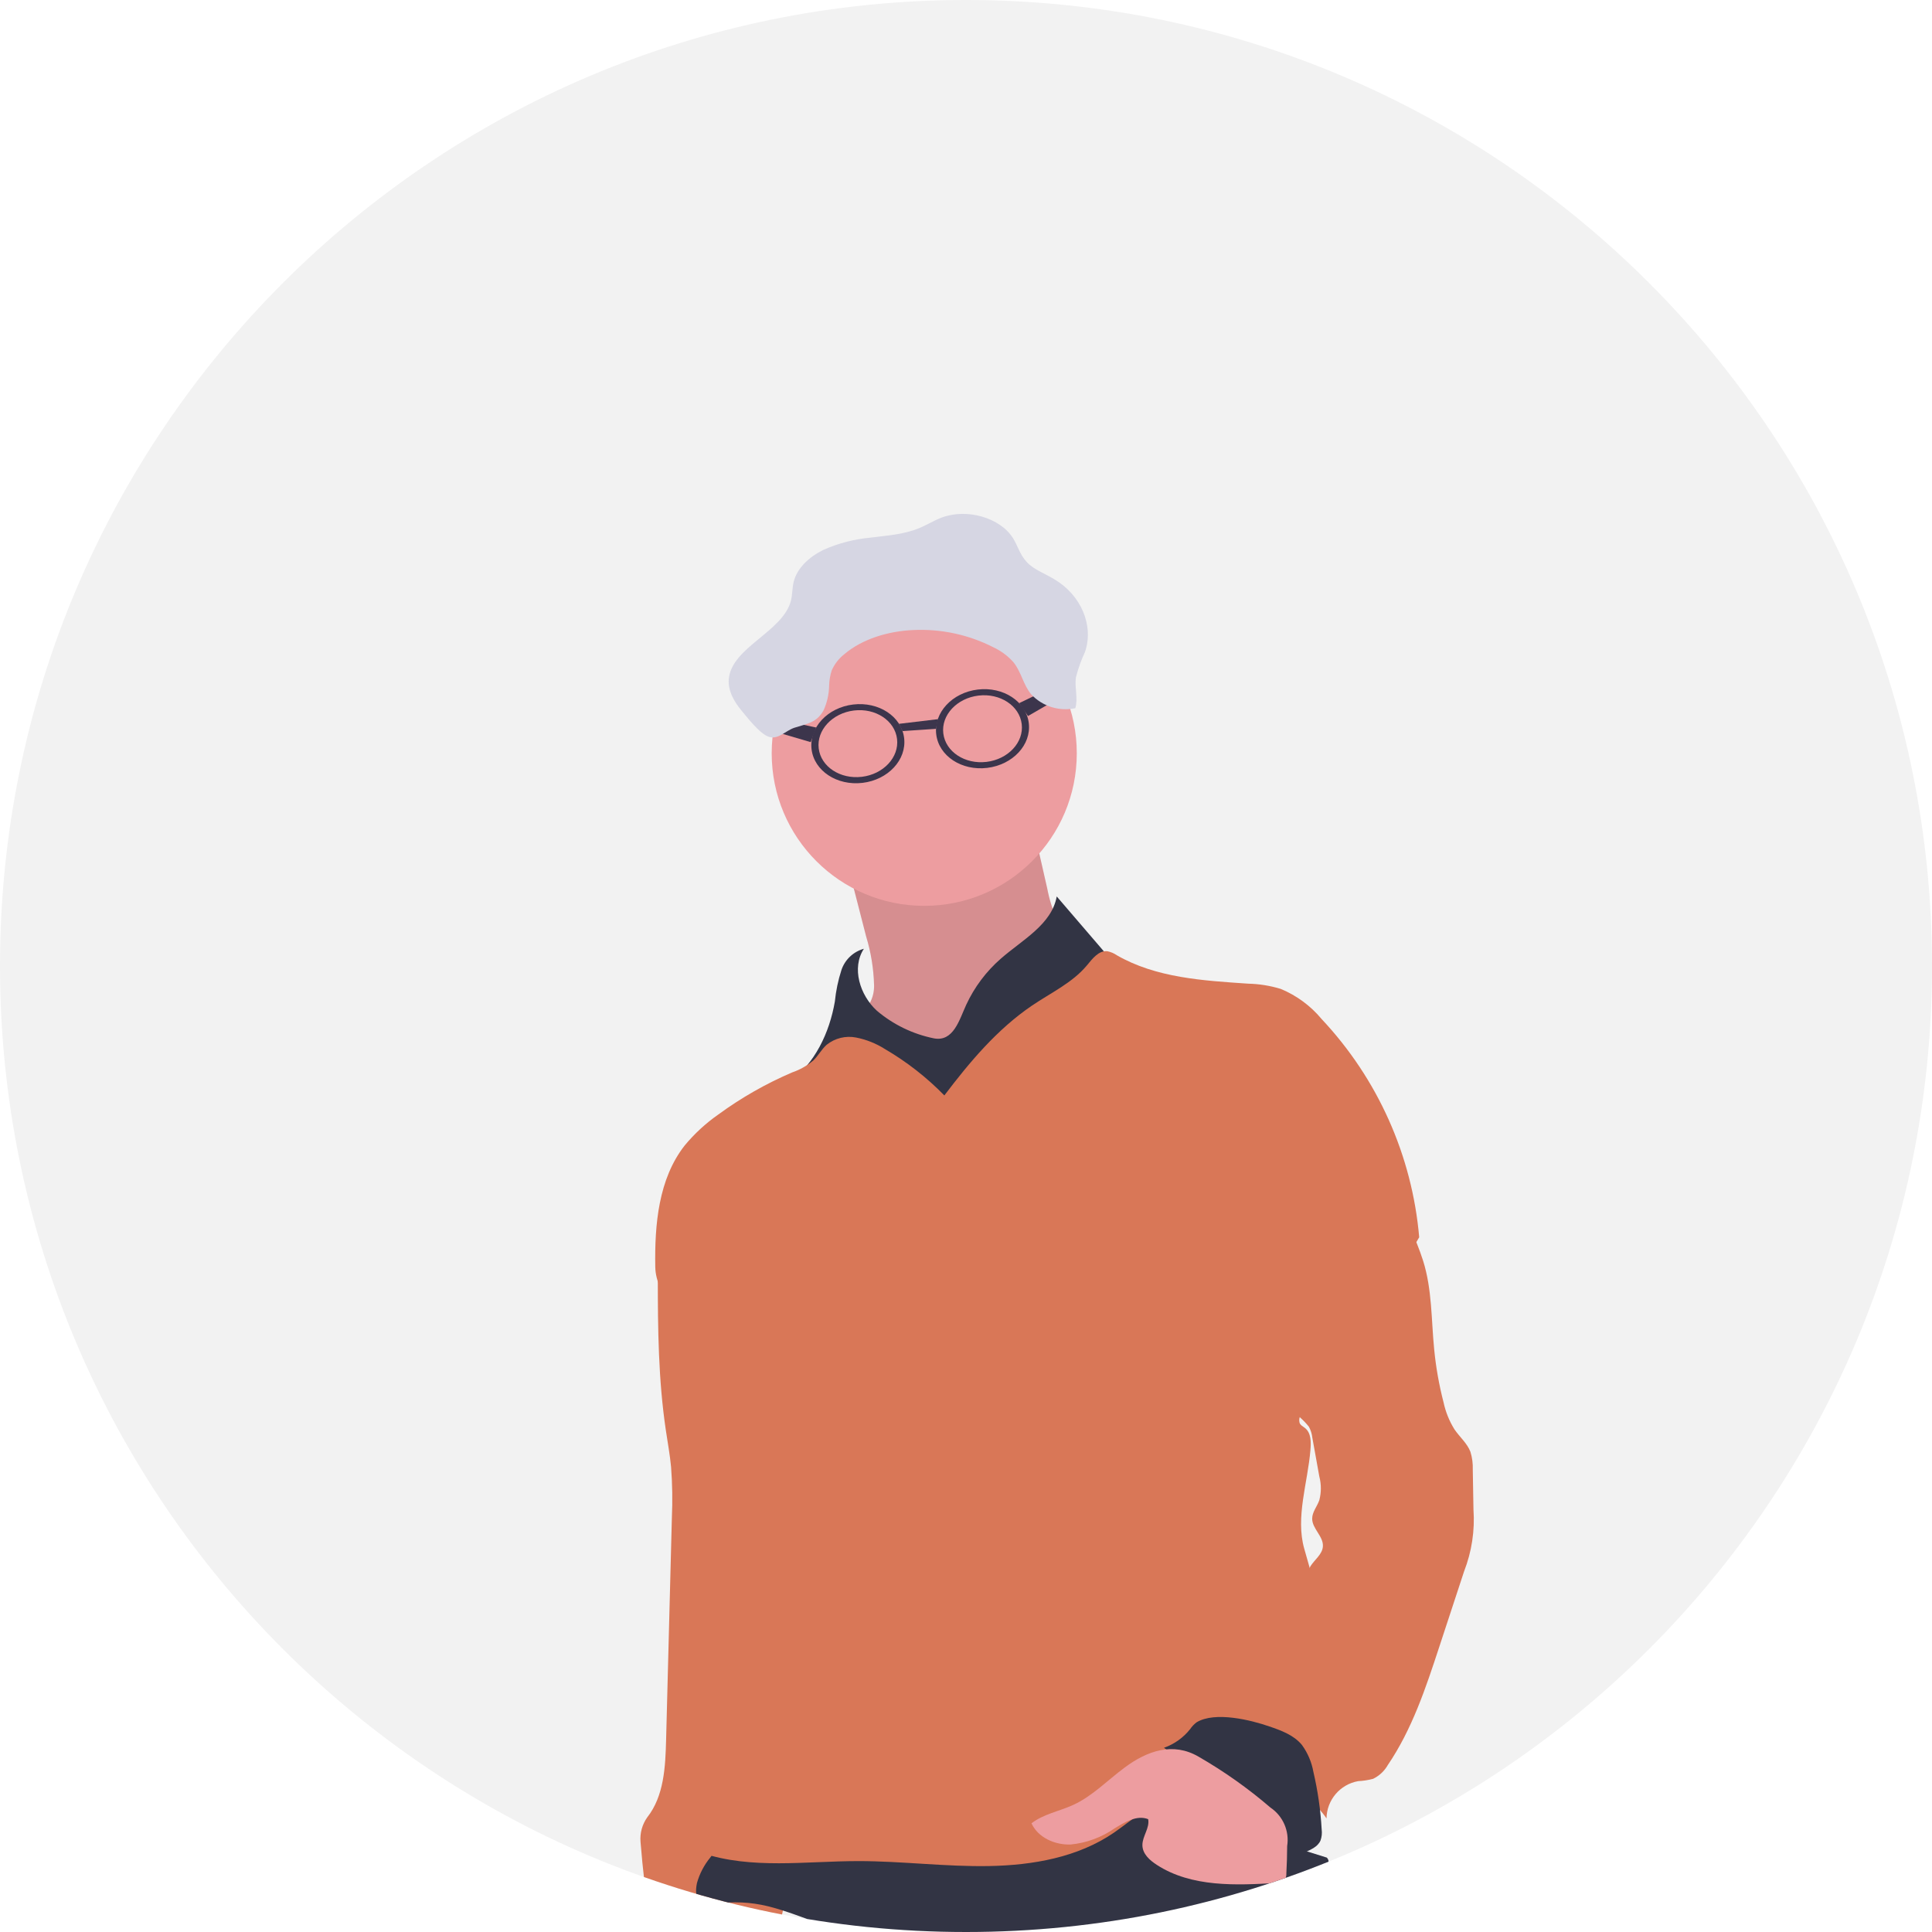
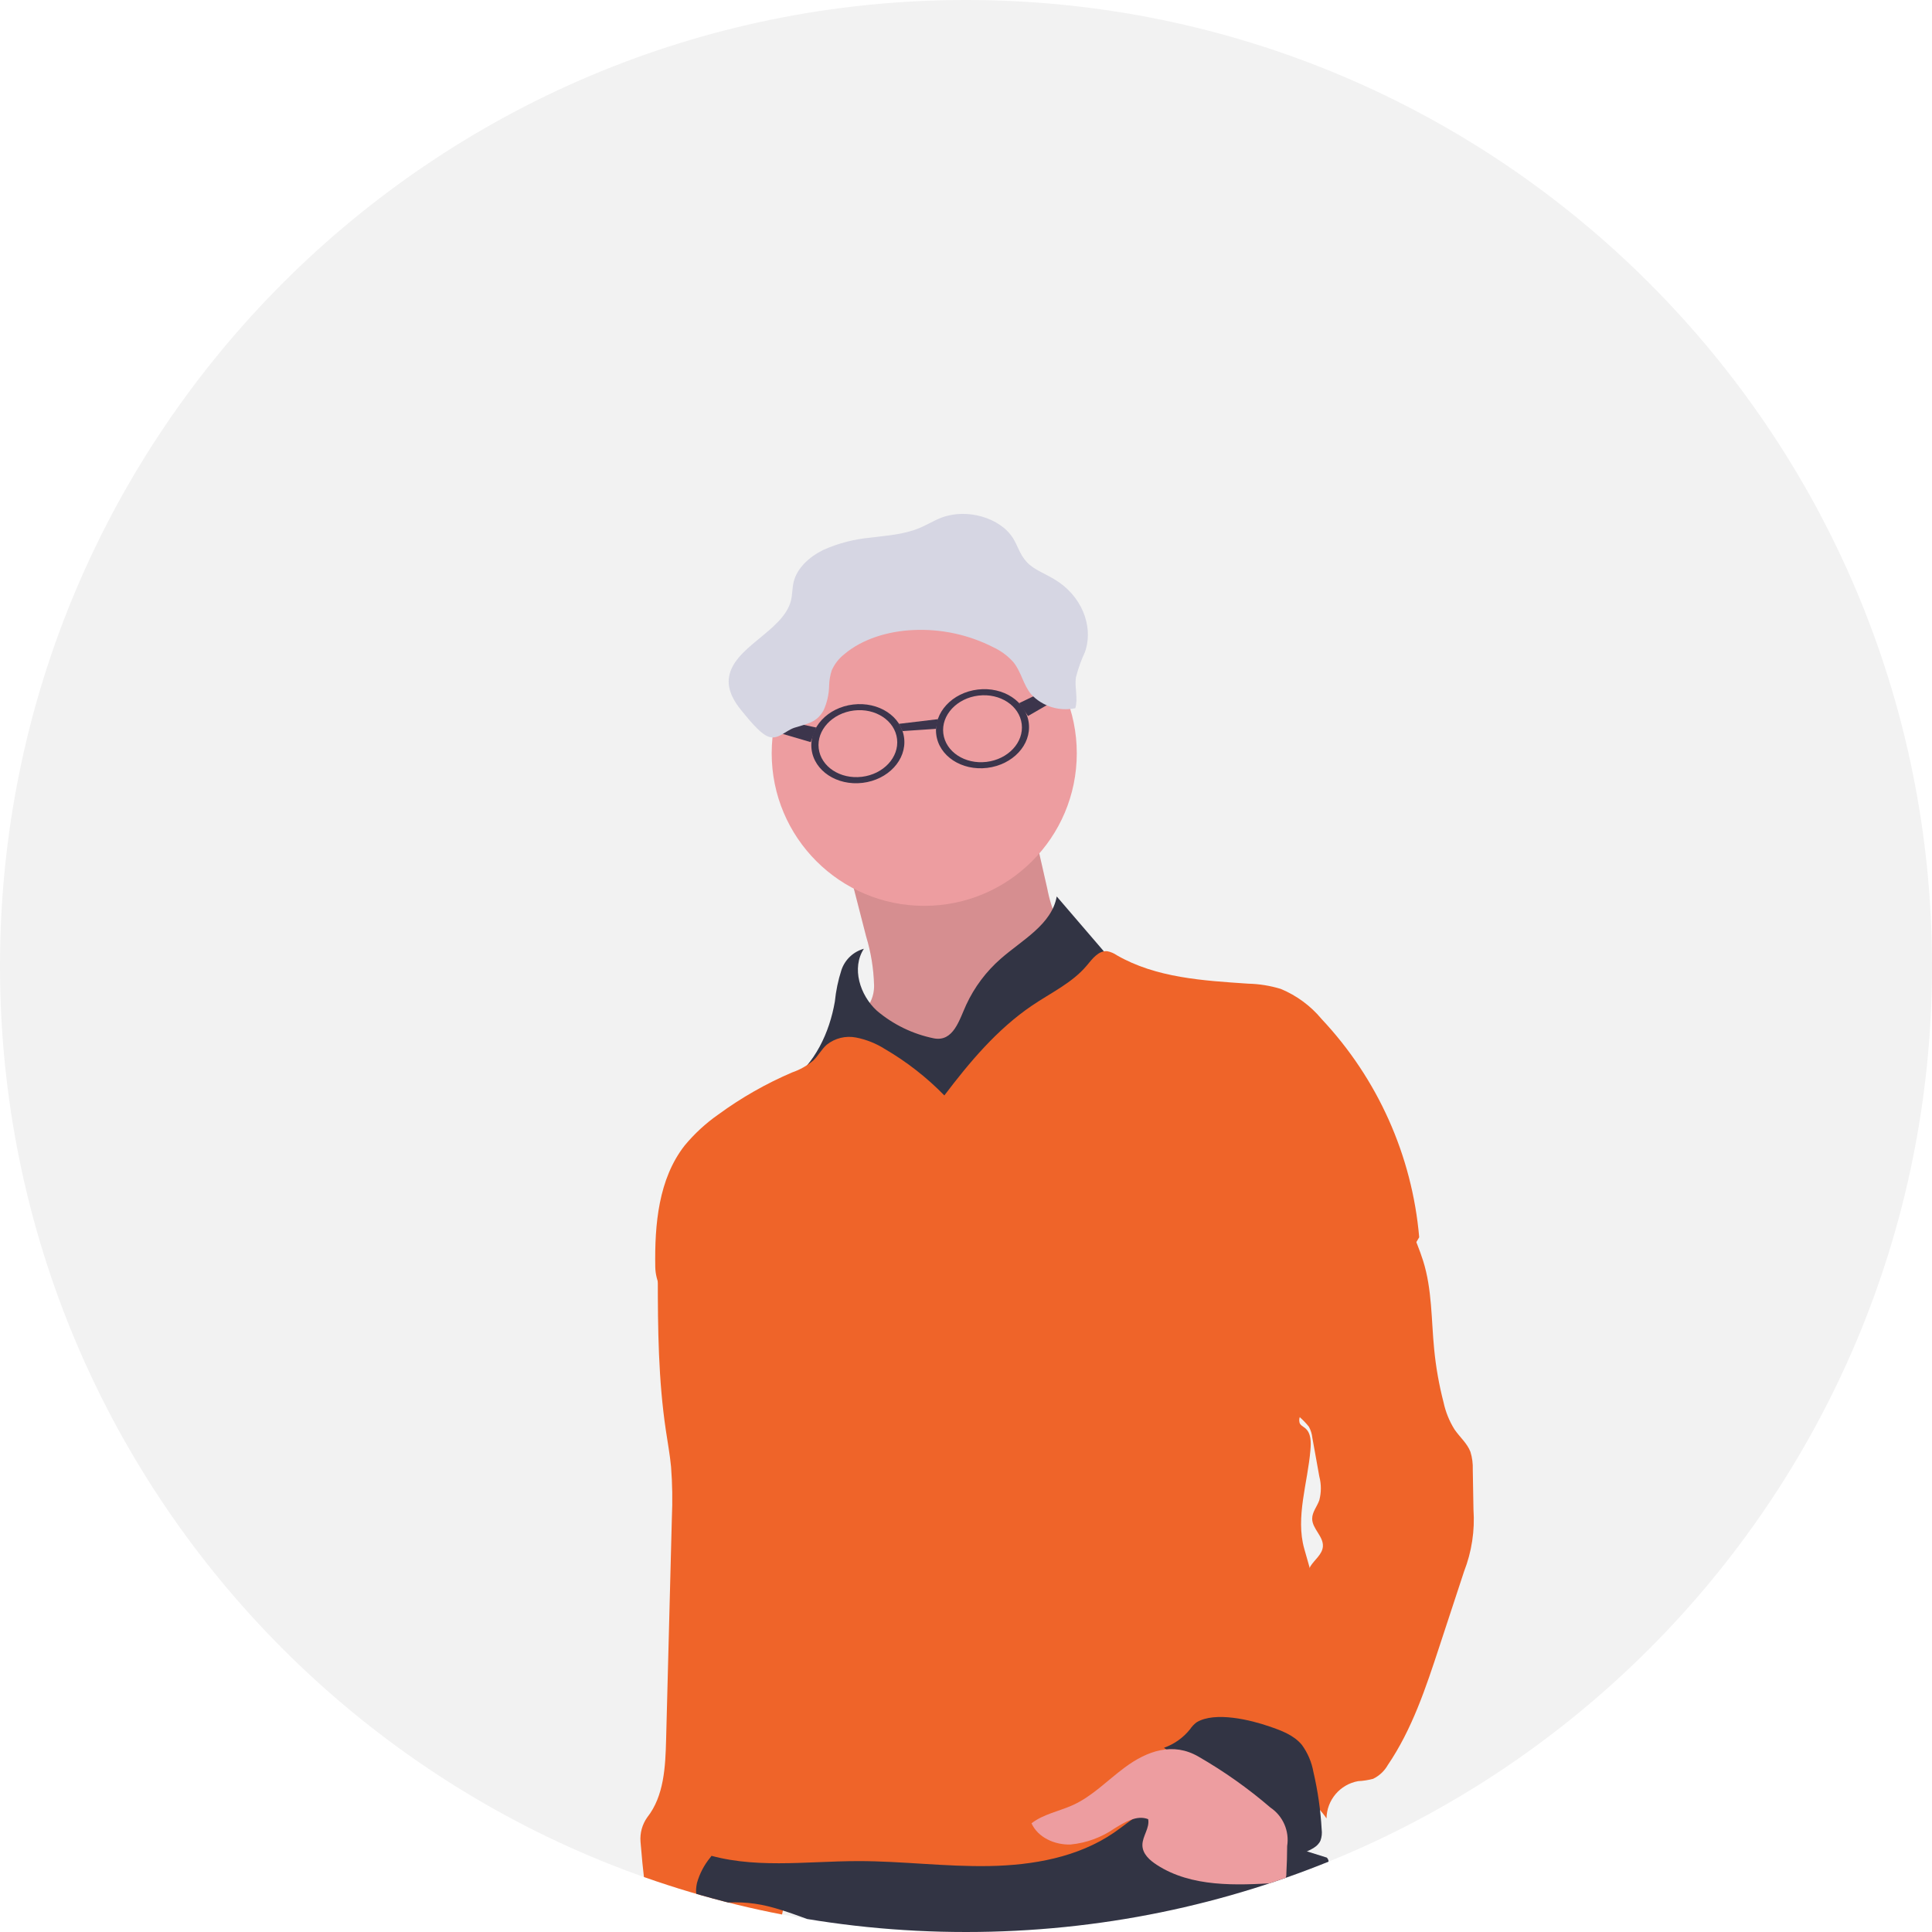
<svg xmlns="http://www.w3.org/2000/svg" width="640" height="640" viewBox="0 0 640 640" role="img" artist="Katerina Limpitsouni" source="https://undraw.co/">
  <defs>
    <clipPath id="a-80">
      <circle cx="320" cy="320" r="320" transform="translate(-7232 -24270)" fill="none" stroke="#707070" stroke-width="1" />
    </clipPath>
  </defs>
  <g transform="translate(-1095 -191)">
    <circle cx="320" cy="320" r="320" transform="translate(1095 191)" fill="#f2f2f2" />
    <g transform="translate(8327 24461)" clip-path="url(#a-80)">
      <g transform="translate(-95.409 -137.385)">
-         <path d="M775.914,423.3c-1.908,2.939-1.908,6.6-1.908,10.057,0,16.889.172,33.873,2.672,50.589.592,4.007,1.336,8.015,1.718,12.061a139.136,139.136,0,0,1,.267,16.927l-1.908,73.47c-.229,8.988-.687,18.644-6.24,25.7a12.289,12.289,0,0,0-2.233,8.149c1.45,18.434,4.5,36.716,7.538,54.94a33.949,33.949,0,0,1,30.8,1.47,339.026,339.026,0,0,0,15.82-93.508c.439-15.629-.229-31.354,2.175-46.792,4.027-25.991,2.385-52.65-.572-78.794-.935-8.282-2.92-16.812-8.225-23.224a35.209,35.209,0,0,0-19.083-10.992C789.672,421.506,783.356,423.414,775.914,423.3Z" transform="translate(-7692.689 -24142.713)" fill="#d97757" />
+         <path d="M775.914,423.3c-1.908,2.939-1.908,6.6-1.908,10.057,0,16.889.172,33.873,2.672,50.589.592,4.007,1.336,8.015,1.718,12.061a139.136,139.136,0,0,1,.267,16.927l-1.908,73.47c-.229,8.988-.687,18.644-6.24,25.7a12.289,12.289,0,0,0-2.233,8.149c1.45,18.434,4.5,36.716,7.538,54.94a33.949,33.949,0,0,1,30.8,1.47,339.026,339.026,0,0,0,15.82-93.508c.439-15.629-.229-31.354,2.175-46.792,4.027-25.991,2.385-52.65-.572-78.794-.935-8.282-2.92-16.812-8.225-23.224a35.209,35.209,0,0,0-19.083-10.992C789.672,421.506,783.356,423.414,775.914,423.3Z" transform="translate(-7692.689 -24142.713)" fill="#ef6429" />
        <path d="M808.067,364.594l5.839,22.709a60.684,60.684,0,0,1,2.614,16.049,11.852,11.852,0,0,1-1.279,5.725,13.642,13.642,0,0,1-3.626,3.7c-3.989,3.034-6.755,10.114-11.316,12.213,2.347,4.084,5.591,1.431,9.828,3.473,7.461,3.626,14.293,8.836,22.385,10.629,7.633,1.679,15.648.1,23.224-1.908,10.744-2.92,21.43-6.946,30.075-13.988s13.568-13.263,13.53-24.388c-9.542,1.126-18.034-8.511-22.251-17.175a46.662,46.662,0,0,1-3.206-10.286l-5.114-22.5c-5.572,1.221-10.114,5.21-15.438,7.29s-11.622,2.271-17.537,2.538a188.918,188.918,0,0,0-31.22,4.046c-1.412.286-3.187,1.183-2.843,2.557" transform="translate(-7663.566 -24209.65)" fill="#ed9da0" />
        <path d="M808.067,364.594l5.839,22.709a60.684,60.684,0,0,1,2.614,16.049,11.852,11.852,0,0,1-1.279,5.725,13.642,13.642,0,0,1-3.626,3.7c-3.989,3.034-6.755,10.114-11.316,12.213,2.347,4.084,5.591,1.431,9.828,3.473,7.461,3.626,14.293,8.836,22.385,10.629,7.633,1.679,15.648.1,23.224-1.908,10.744-2.92,21.43-6.946,30.075-13.988s13.568-13.263,13.53-24.388c-9.542,1.126-18.034-8.511-22.251-17.175a46.662,46.662,0,0,1-3.206-10.286l-5.114-22.5c-5.572,1.221-10.114,5.21-15.438,7.29s-11.622,2.271-17.537,2.538a188.918,188.918,0,0,0-31.22,4.046c-1.412.286-3.187,1.183-2.843,2.557" transform="translate(-7663.566 -24209.65)" opacity="0.1" />
        <circle cx="50.532" cy="50.532" r="50.532" transform="translate(-6880.957 -23933.605)" fill="#ed9da0" />
        <path d="M852.731,397.906a45.8,45.8,0,0,1,11.45-15.266c7.118-6.24,16.85-11.3,18.53-20.61l15.419,17.957a8.3,8.3,0,0,1,1.908,2.939,7.4,7.4,0,0,1-1.45,5.935c-3.817,6.088-9.828,10.438-15.515,14.847a471.229,471.229,0,0,0-37.384,32.976,3.817,3.817,0,0,1-2,1.221,3.607,3.607,0,0,1-2.08-.592,86.808,86.808,0,0,1-26.659-21.679c-.553-.668-1.24-1.431-2.137-1.374a2.749,2.749,0,0,0-1.431.744c-5.133,4.2-10.744,9.217-17.327,8.568,8.53-6.126,13.358-16.354,15.152-26.716a50.486,50.486,0,0,1,2.175-10.438,10.9,10.9,0,0,1,7.443-7.061c-4.16,6.355-1.317,15.362,4.275,20.5a42.134,42.134,0,0,0,18.93,9.179C848.513,410.253,850.422,402.906,852.731,397.906Z" transform="translate(-7669.243 -24197.68)" fill="#323444" />
        <path d="M801.657,554.85c7.194,1.775,14.007,4.79,20.991,7.023a100.319,100.319,0,0,0,39.407,4.141c4.088-.09,8.292,2.29,11.68,0,.9-.725,6.762.668,7.716,0,1.6-.958,28.295.446,30.1,0,10.5-3.286,13.015-8.207,39.2-11.164,16.985-1.918,30.031-8.923,35.718-13.549.458-.382.973-.859.935-1.469a1.909,1.909,0,0,0-.573-1.088L920.564,518c-19.618,3.339-39.712,2.08-59.616,1.584a86.573,86.573,0,0,0-12.251.324c-3.931.458-7.805,1.45-11.679,2.29-14.713,3.206-29.751,4.427-44.655,6.526a6.89,6.89,0,0,0-2.958.916,6.658,6.658,0,0,0-1.584,1.755l-5.229,7.347a23.11,23.11,0,0,0-4.389,8.415c-1.221,5.725,1.336,7.633,6.2,6.889A45.3,45.3,0,0,1,801.657,554.85Z" transform="translate(-7683.911 -24056.01)" fill="#323444" />
-         <path d="M866.59,419.317a92.942,92.942,0,0,0-19.674-15.362,27.883,27.883,0,0,0-9.542-3.817,11.908,11.908,0,0,0-9.771,2.4c-1.7,1.508-2.767,3.607-4.408,5.191a21.923,21.923,0,0,1-6.984,3.95,123.884,123.884,0,0,0-24.541,13.988,56.3,56.3,0,0,0-11.126,10.267c-8.645,11.068-9.942,26.125-9.713,40.17.172,9.771,9.542,17.022,15.992,24.331a179.26,179.26,0,0,1,16.373,22.9c3.473,5.5,7.1,11.45,6.66,18-.363,5.362-3.492,10.4-3,15.744.172,1.908.782,3.664.954,5.515.344,3.817-1.164,7.633-1.546,11.45-.515,5.4,1.24,10.763,1.336,16.2a51.524,51.524,0,0,1-1.412,11.049c-3.664,17.442-8.263,34.979-7.328,52.784l-10.572,1.908a8.931,8.931,0,0,1-2.042,14.255c16.507,5.515,34.35,2.729,51.849,2.71,14.484,0,28.911,1.908,43.376,1.641s29.388-2.882,41.315-11.068c3.244-2.214,6.221-4.809,9.637-6.736a47.533,47.533,0,0,1,14.6-4.771,144.855,144.855,0,0,1,28.625-2.557c4.695,0,9.809.191,13.549-2.634,4.122-3.13,5.172-8.8,5.725-13.931.553-5.42.9-10.858.992-16.3a70.278,70.278,0,0,0-.668-12.671,83.01,83.01,0,0,0-2.232-9.084L985.822,569.5c-2.977-10.458,1.164-21.927,2.042-32.766.21-2.557.248-5.534-1.718-7.175-.706-.592-1.679-.992-1.908-1.908a3.263,3.263,0,0,1,.458-2.557c3.817-7.633,9.542-14.37,14.77-21.259a434.512,434.512,0,0,0,24.426-37.537,120.778,120.778,0,0,0-32.327-72.287,34.978,34.978,0,0,0-13.53-9.98,40.073,40.073,0,0,0-10.763-1.737c-14.961-1.011-30.533-1.908-43.567-9.427a8.284,8.284,0,0,0-3.111-1.317c-2.882-.325-4.981,2.519-6.851,4.771-4.809,5.725-11.889,9.007-18.11,13.225C884.033,397.429,874.968,408.268,866.59,419.317Z" transform="translate(-7690.355 -24189.055)" fill="#d97757" />
-         <path d="M939.534,435.635c2.977,9.427,2.691,19.5,3.664,29.331a114.132,114.132,0,0,0,3.111,17.576,28.045,28.045,0,0,0,3.626,8.95c1.717,2.519,4.179,4.561,5.267,7.4a17.881,17.881,0,0,1,.782,5.954l.229,13.167a47.351,47.351,0,0,1-3.111,20.5l-8.225,25.018c-4.446,13.549-9.007,27.308-17.022,39.1a11.278,11.278,0,0,1-4.9,4.6,23.835,23.835,0,0,1-4.943.763,12.709,12.709,0,0,0-10.477,12.347,28.991,28.991,0,0,0-7.042-7.194l-16.736-13.358c-5.725-4.656-11.7-9.389-18.644-12.08a50.551,50.551,0,0,0,35.151-42.479,19.084,19.084,0,0,1,1.908-8.358c1.393-2.252,3.969-3.969,4.16-6.622.229-3.34-3.549-5.859-3.549-9.2,0-2.214,1.641-4.046,2.366-6.126a15.382,15.382,0,0,0,0-7.843l-2.309-12.824a9.792,9.792,0,0,0-1.145-3.664,23.693,23.693,0,0,0-2.862-3.015c-3.969-4.446-2.214-11.45,0-16.927a161.788,161.788,0,0,1,19.5-34.216A117,117,0,0,0,926.1,425.33c2.023-3.511,2.481-8.378,4.618-11.45C933.466,421.093,937.187,428.211,939.534,435.635Z" transform="translate(-7604.698 -24150.584)" fill="#d97757" />
+         <path d="M866.59,419.317a92.942,92.942,0,0,0-19.674-15.362,27.883,27.883,0,0,0-9.542-3.817,11.908,11.908,0,0,0-9.771,2.4c-1.7,1.508-2.767,3.607-4.408,5.191a21.923,21.923,0,0,1-6.984,3.95,123.884,123.884,0,0,0-24.541,13.988,56.3,56.3,0,0,0-11.126,10.267c-8.645,11.068-9.942,26.125-9.713,40.17.172,9.771,9.542,17.022,15.992,24.331a179.26,179.26,0,0,1,16.373,22.9c3.473,5.5,7.1,11.45,6.66,18-.363,5.362-3.492,10.4-3,15.744.172,1.908.782,3.664.954,5.515.344,3.817-1.164,7.633-1.546,11.45-.515,5.4,1.24,10.763,1.336,16.2a51.524,51.524,0,0,1-1.412,11.049c-3.664,17.442-8.263,34.979-7.328,52.784l-10.572,1.908a8.931,8.931,0,0,1-2.042,14.255c16.507,5.515,34.35,2.729,51.849,2.71,14.484,0,28.911,1.908,43.376,1.641s29.388-2.882,41.315-11.068c3.244-2.214,6.221-4.809,9.637-6.736a47.533,47.533,0,0,1,14.6-4.771,144.855,144.855,0,0,1,28.625-2.557c4.695,0,9.809.191,13.549-2.634,4.122-3.13,5.172-8.8,5.725-13.931.553-5.42.9-10.858.992-16.3a70.278,70.278,0,0,0-.668-12.671,83.01,83.01,0,0,0-2.232-9.084L985.822,569.5c-2.977-10.458,1.164-21.927,2.042-32.766.21-2.557.248-5.534-1.718-7.175-.706-.592-1.679-.992-1.908-1.908a3.263,3.263,0,0,1,.458-2.557c3.817-7.633,9.542-14.37,14.77-21.259a434.512,434.512,0,0,0,24.426-37.537,120.778,120.778,0,0,0-32.327-72.287,34.978,34.978,0,0,0-13.53-9.98,40.073,40.073,0,0,0-10.763-1.737c-14.961-1.011-30.533-1.908-43.567-9.427a8.284,8.284,0,0,0-3.111-1.317c-2.882-.325-4.981,2.519-6.851,4.771-4.809,5.725-11.889,9.007-18.11,13.225C884.033,397.429,874.968,408.268,866.59,419.317Z" transform="translate(-7690.355 -24189.055)" fill="#ef6429" />
+         <path d="M939.534,435.635c2.977,9.427,2.691,19.5,3.664,29.331a114.132,114.132,0,0,0,3.111,17.576,28.045,28.045,0,0,0,3.626,8.95c1.717,2.519,4.179,4.561,5.267,7.4a17.881,17.881,0,0,1,.782,5.954l.229,13.167a47.351,47.351,0,0,1-3.111,20.5l-8.225,25.018c-4.446,13.549-9.007,27.308-17.022,39.1a11.278,11.278,0,0,1-4.9,4.6,23.835,23.835,0,0,1-4.943.763,12.709,12.709,0,0,0-10.477,12.347,28.991,28.991,0,0,0-7.042-7.194l-16.736-13.358c-5.725-4.656-11.7-9.389-18.644-12.08a50.551,50.551,0,0,0,35.151-42.479,19.084,19.084,0,0,1,1.908-8.358c1.393-2.252,3.969-3.969,4.16-6.622.229-3.34-3.549-5.859-3.549-9.2,0-2.214,1.641-4.046,2.366-6.126a15.382,15.382,0,0,0,0-7.843l-2.309-12.824a9.792,9.792,0,0,0-1.145-3.664,23.693,23.693,0,0,0-2.862-3.015c-3.969-4.446-2.214-11.45,0-16.927a161.788,161.788,0,0,1,19.5-34.216A117,117,0,0,0,926.1,425.33c2.023-3.511,2.481-8.378,4.618-11.45C933.466,421.093,937.187,428.211,939.534,435.635Z" transform="translate(-7604.698 -24150.584)" fill="#ef6429" />
        <path d="M869.95,506.212a9.2,9.2,0,0,0-2.176,2.29,19.294,19.294,0,0,1-8.645,6.164c1.908,1.374,3.645,2.729,5.439,4.122a238.321,238.321,0,0,1,36.258,34.674c1.2-4.294,8.4-3.988,10.152-8.091a7.924,7.924,0,0,0,.382-3.664,111.764,111.764,0,0,0-2.748-19.083,21.6,21.6,0,0,0-3.817-8.931c-2.672-3.225-6.832-4.771-10.8-6.107C887.984,505.487,876.057,502.529,869.95,506.212Z" transform="translate(-7610.13 -24068.305)" fill="#323444" />
        <path d="M866.987,516.145c-5.725,4.236-10.744,9.542-17.175,12.442-4.542,2.061-9.713,2.958-13.682,6.03,2.156,4.752,7.767,7.214,12.976,7.023a30.84,30.84,0,0,0,14.522-5.324c3.416-2.1,7.423-4.542,11.145-3.072.573,2.9-1.908,5.63-1.908,8.568s2.443,5.076,4.847,6.622c11.45,7.385,26.182,6.774,39.826,5.916a3.588,3.588,0,0,0,2.195-.649,3.455,3.455,0,0,0,.82-2.519c.172-3.015.248-6.011.267-9.026a12.939,12.939,0,0,0-5.534-12.748,155.762,155.762,0,0,0-23.854-16.888C883.036,507.653,874.525,510.535,866.987,516.145Z" transform="translate(-7631.021 -24063.238)" fill="#ed9da0" />
        <path d="M833.406,326.172c-8.473,1.011-14.637,7.633-13.778,14.828s8.416,12.156,16.889,11.125,14.637-7.633,13.778-14.809S841.879,325.161,833.406,326.172Zm2.882,23.968c-7.175.859-13.568-3.359-14.312-9.427s4.5-11.679,11.66-12.538,13.568,3.359,14.312,9.427S843.444,349.282,836.288,350.14Z" transform="translate(-7646.083 -24230.369)" fill="#3c354c" />
        <path d="M811.766,328.772c-8.473,1.011-14.637,7.633-13.778,14.809s8.416,12.156,16.889,11.145,14.637-7.633,13.778-14.828S820.239,327.761,811.766,328.772Zm2.882,23.949c-7.175.859-13.568-3.359-14.293-9.408s4.484-11.679,11.66-12.557,13.568,3.359,14.293,9.427-4.5,11.679-11.66,12.538Z" transform="translate(-7665.739 -24228.008)" fill="#3c354c" />
        <path d="M663.643,259.64l18.415,3.931-1.813,4.847-17.366-5.1Z" transform="translate(-7548.283 -24155.191)" fill="#3c354c" />
        <path d="M725.154,253.18l-16.984,8.187,2.92,4.275,15.667-9.065Z" transform="translate(-7507.146 -24161.059)" fill="#3c354c" />
        <path d="M687.31,261.8l12.919-1.546-.668,3.206-11.087.744Z" transform="translate(-7526.093 -24154.639)" fill="#3c354c" />
        <path d="M814.932,360.826a20.494,20.494,0,0,0,1.908-8.339,17.83,17.83,0,0,1,.878-5.076,14.2,14.2,0,0,1,4.16-5.324c5.954-5.038,14.484-7.633,22.9-8a52.938,52.938,0,0,1,26.487,5.725,20.609,20.609,0,0,1,6.584,4.885c2.672,3.263,3.244,7.481,5.935,10.706a15.591,15.591,0,0,0,14.618,4.58c.935-3.32-.286-6.832.191-10.229a49.483,49.483,0,0,1,3.034-8.473c2.958-8.721-1.355-18.835-10.248-24.045-3.111-1.908-6.794-3.149-9.122-5.725s-2.882-5.248-4.484-7.824c-4.255-6.813-15.266-10-23.644-6.851-2.634.992-4.962,2.5-7.633,3.569-4.962,2.042-10.61,2.4-16.068,3.091a49.214,49.214,0,0,0-15.572,4.084c-4.714,2.328-8.664,6.068-9.751,10.534-.515,2.061-.4,4.2-.916,6.24-2.634,10.362-19.637,15.4-20.591,25.972-.344,3.817,1.736,7.481,4.332,10.591,1.794,2.118,6.088,7.786,9.122,8.607s5.343-2.061,8.244-3.053C809.875,365.043,812.642,364.738,814.932,360.826Z" transform="translate(-7678.771 -24258)" fill="#d6d6e3" />
      </g>
    </g>
  </g>
</svg>
